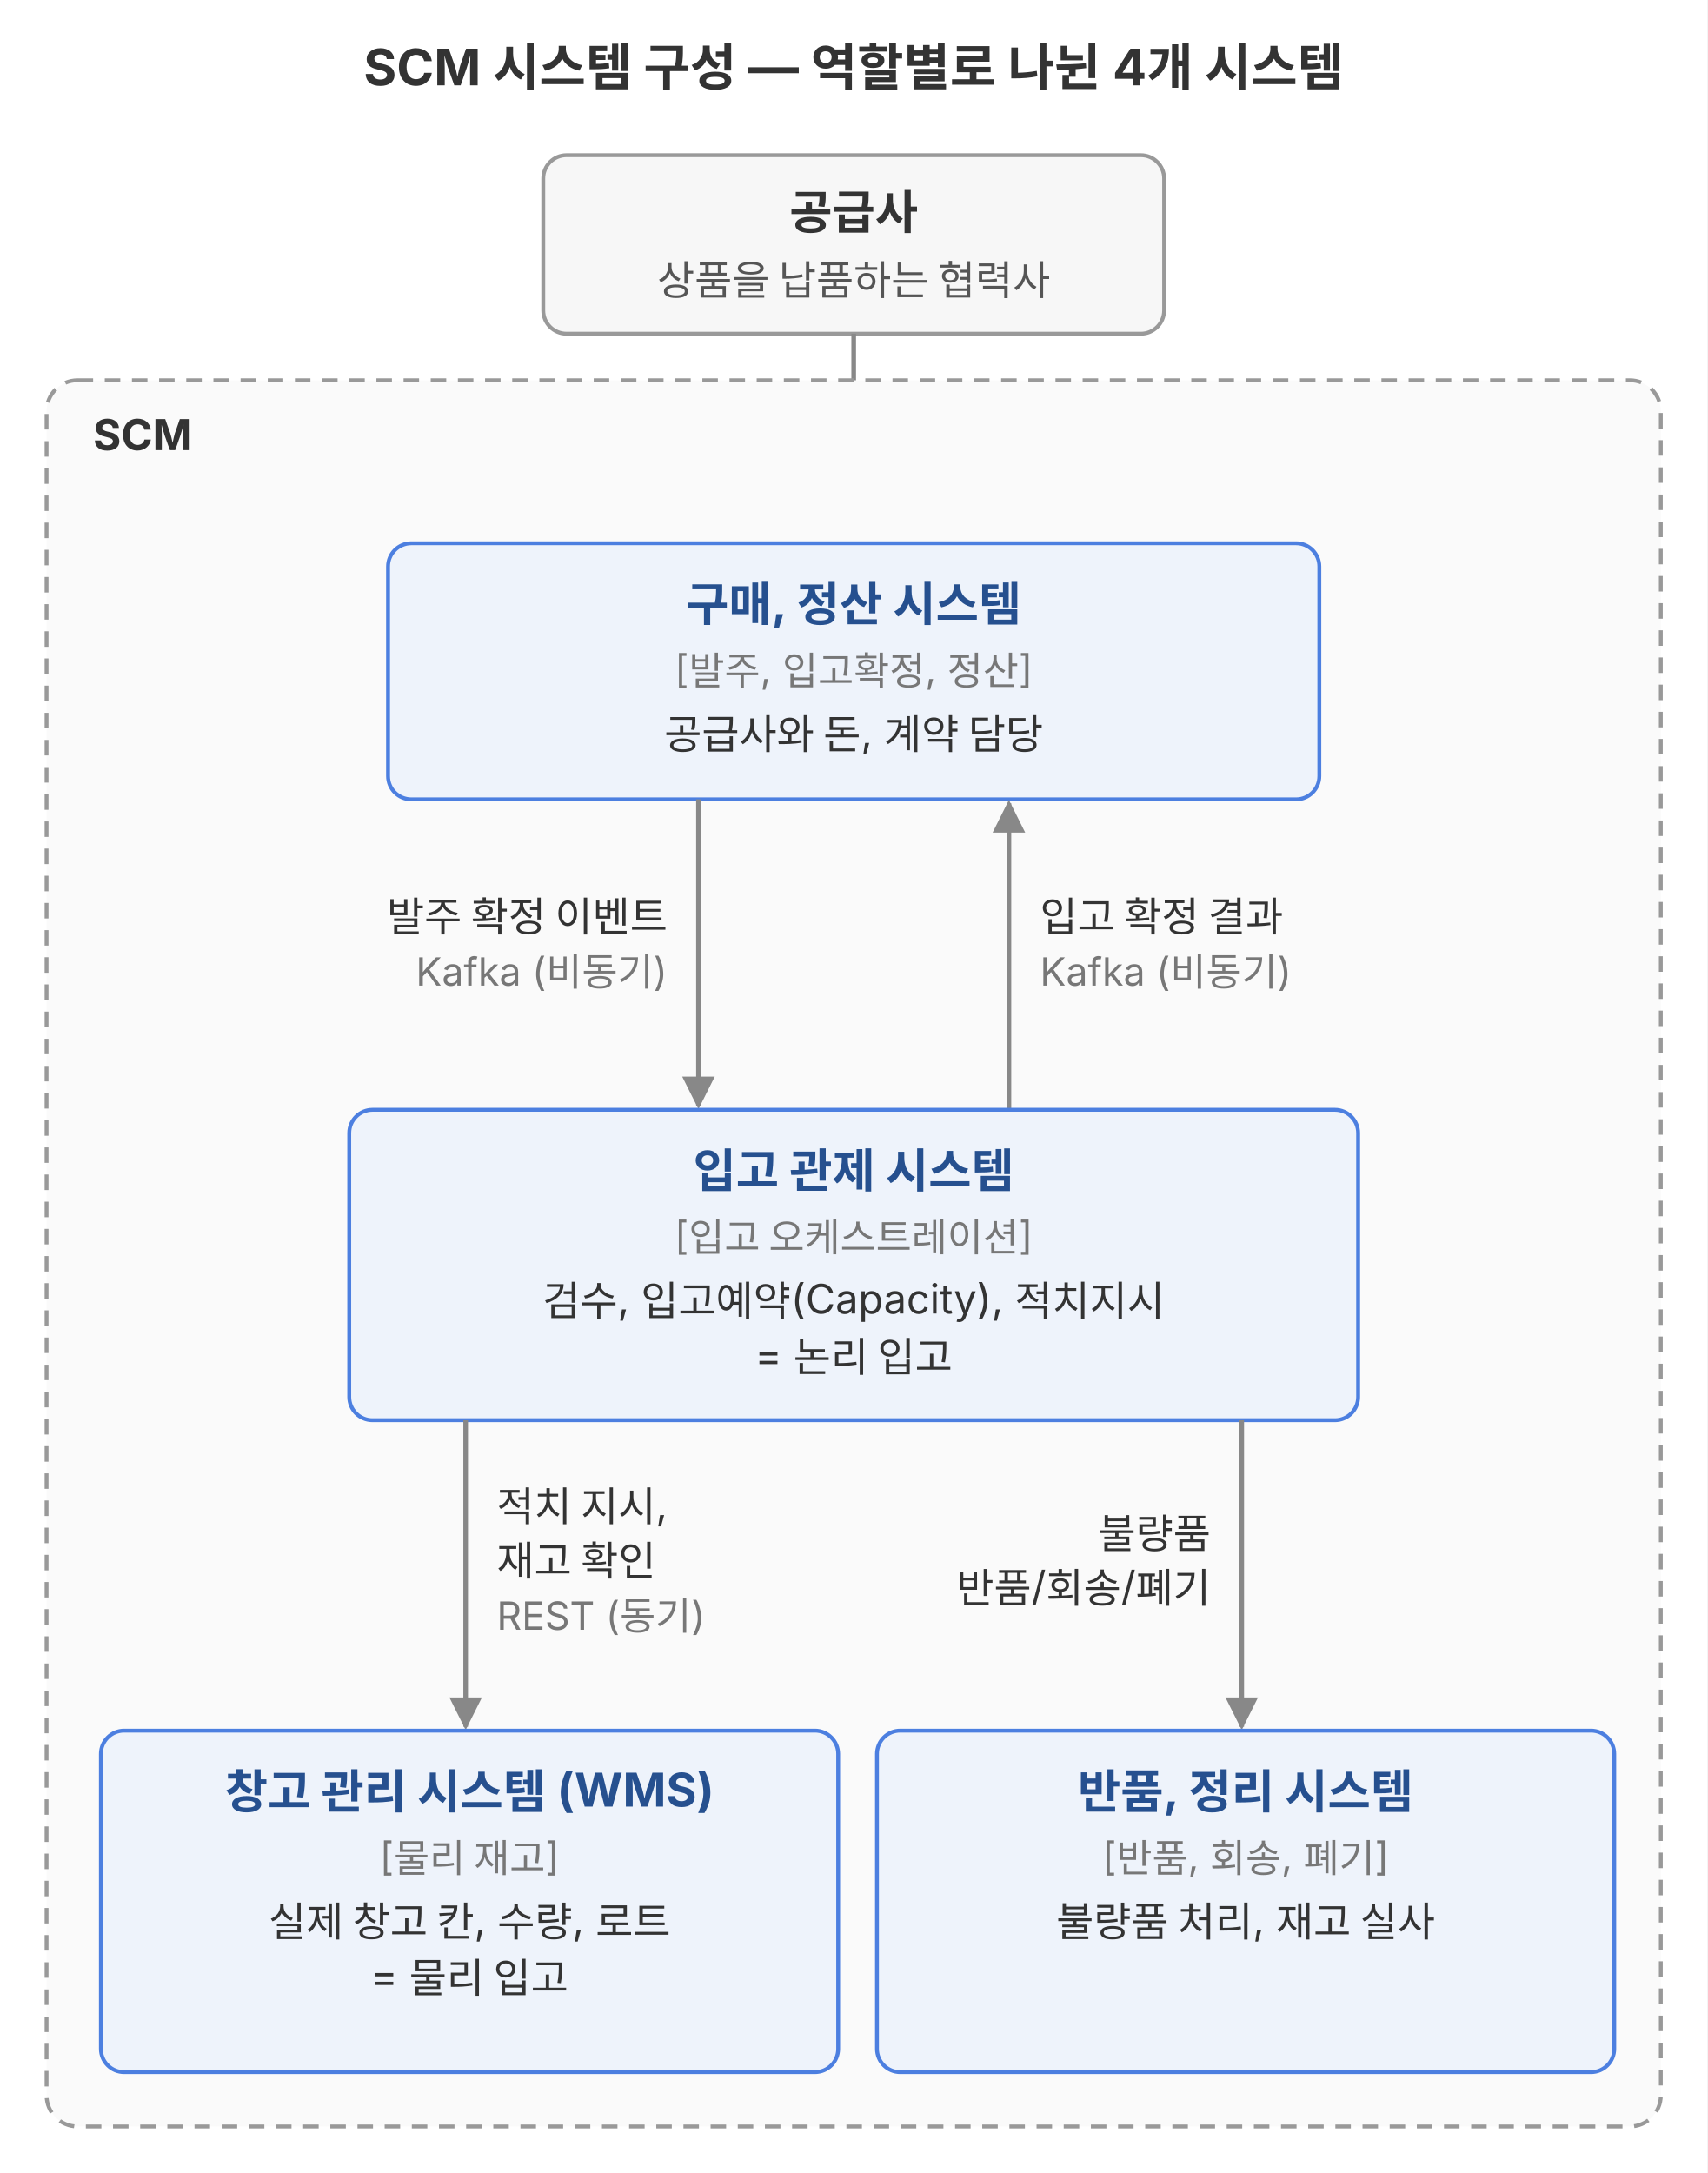
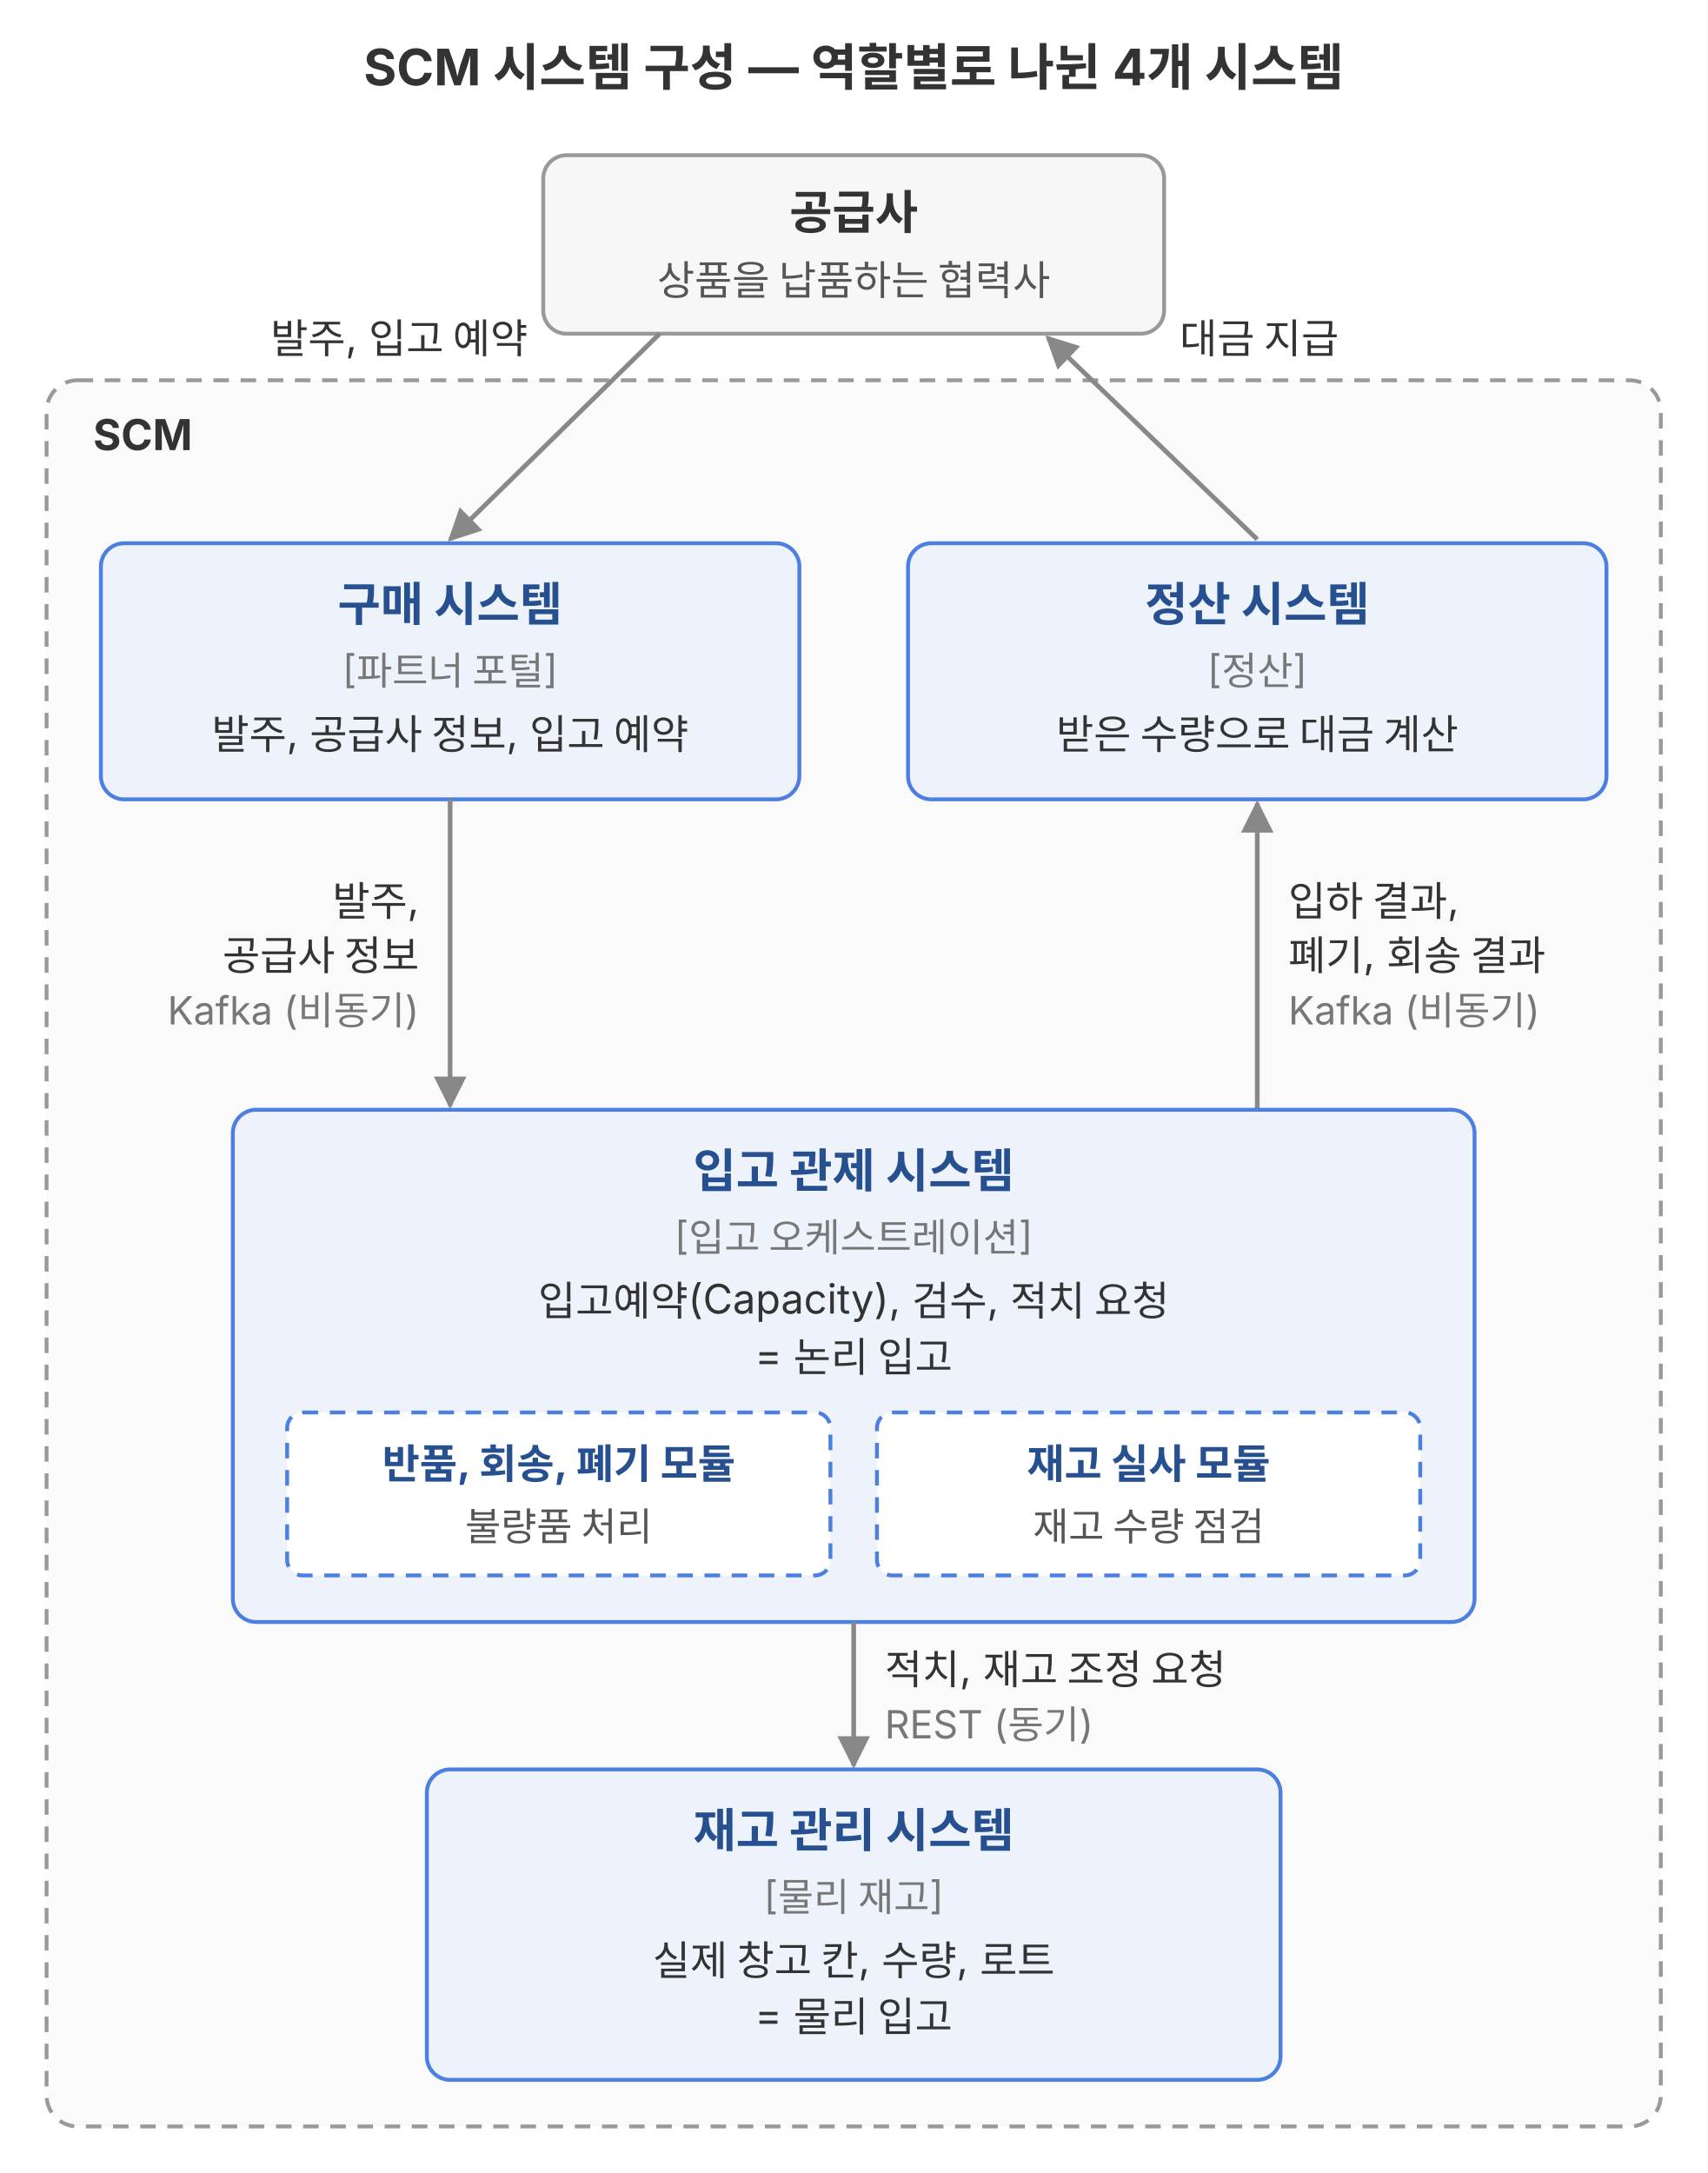
<svg xmlns="http://www.w3.org/2000/svg" width="440" height="560" viewBox="0 0 440 560" font-family="-apple-system, 'Segoe UI', 'Noto Sans KR', sans-serif">
  <defs>
    <marker id="ah" viewBox="0 0 10 10" refX="9" refY="5" markerWidth="7" markerHeight="7" orient="auto-start-reverse">
      <path d="M0,0 L10,5 L0,10 z" fill="#888" />
    </marker>
  </defs>
  <rect x="0" y="0" width="440" height="560" fill="#FFFFFF" />
  <text x="220.0" y="22" font-size="13" fill="#333" text-anchor="middle" font-weight="bold">SCM 시스템 구성 — 역할별로 나뉜 4개 시스템</text>
  <rect x="140" y="40" width="160" height="46" rx="6" fill="#F7F7F7" stroke="#999999" />
  <text x="220" y="59" font-size="12" fill="#333" text-anchor="middle" font-weight="bold">공급사</text>
  <text x="220" y="76" font-size="10.5" fill="#555" text-anchor="middle">상품을 납품하는 협력사</text>
-   <line x1="220" y1="86" x2="220" y2="139" stroke="#888" stroke-width="1.2" marker-end="url(#ah)" />
-   <text x="228" y="112" font-size="10.5" fill="#333" text-anchor="start">발주, 납품</text>
  <rect x="12" y="98" width="416" height="450" rx="8" fill="#FAFAFA" stroke="#999999" stroke-dasharray="4 3" />
  <text x="24" y="116" font-size="11" fill="#333" text-anchor="start" font-weight="bold">SCM</text>
-   <rect x="100" y="140" width="240" height="66" rx="6" fill="#EEF3FB" stroke="#4C7FE0" />
-   <text x="220.0" y="160" font-size="12" fill="#26508F" text-anchor="middle" font-weight="bold">구매, 정산 시스템</text>
-   <text x="220.0" y="176" font-size="10" fill="#777" text-anchor="middle">[발주, 입고확정, 정산]</text>
-   <text x="220.0" y="193" font-size="10.5" fill="#333" text-anchor="middle">공급사와 돈, 계약 담당</text>
-   <line x1="180" y1="206" x2="180" y2="285" stroke="#888" stroke-width="1.2" marker-end="url(#ah)" />
-   <text x="172" y="240" font-size="10.5" fill="#333" text-anchor="end">발주 확정 이벤트</text>
-   <text x="172" y="254" font-size="10" fill="#777" text-anchor="end">Kafka (비동기)</text>
-   <line x1="260" y1="286" x2="260" y2="207" stroke="#888" stroke-width="1.2" marker-end="url(#ah)" />
-   <text x="268" y="240" font-size="10.5" fill="#333" text-anchor="start">입고 확정 결과</text>
-   <text x="268" y="254" font-size="10" fill="#777" text-anchor="start">Kafka (비동기)</text>
-   <rect x="90" y="286" width="260" height="80" rx="6" fill="#EEF3FB" stroke="#4C7FE0" />
+   <line x1="170" y1="86" x2="116" y2="139" stroke="#888" stroke-width="1.2" marker-end="url(#ah)" />
+   <text x="136" y="91" font-size="10.5" fill="#333" text-anchor="end">발주, 입고 예약</text>
+   <line x1="324" y1="139" x2="270" y2="87" stroke="#888" stroke-width="1.2" marker-end="url(#ah)" />
+   <text x="304" y="91" font-size="10.5" fill="#333" text-anchor="start">대금 지급</text>
+   <rect x="26" y="140" width="180" height="66" rx="6" fill="#EEF3FB" stroke="#4C7FE0" />
+   <text x="116.0" y="160" font-size="12" fill="#26508F" text-anchor="middle" font-weight="bold">구매 시스템</text>
+   <text x="116.0" y="176" font-size="10" fill="#777" text-anchor="middle">[파트너 포털]</text>
+   <text x="116.0" y="193" font-size="10.5" fill="#333" text-anchor="middle">발주, 공급사 정보, 입고 예약</text>
+   <rect x="234" y="140" width="180" height="66" rx="6" fill="#EEF3FB" stroke="#4C7FE0" />
+   <text x="324.0" y="160" font-size="12" fill="#26508F" text-anchor="middle" font-weight="bold">정산 시스템</text>
+   <text x="324.0" y="176" font-size="10" fill="#777" text-anchor="middle">[정산]</text>
+   <text x="324.0" y="193" font-size="10.5" fill="#333" text-anchor="middle">받은 수량으로 대금 계산</text>
+   <line x1="116" y1="206" x2="116" y2="285" stroke="#888" stroke-width="1.2" marker-end="url(#ah)" />
+   <text x="108" y="236" font-size="10.5" fill="#333" text-anchor="end">발주,</text>
+   <text x="108" y="250" font-size="10.5" fill="#333" text-anchor="end">공급사 정보</text>
+   <text x="108" y="264" font-size="10" fill="#777" text-anchor="end">Kafka (비동기)</text>
+   <line x1="324" y1="286" x2="324" y2="207" stroke="#888" stroke-width="1.2" marker-end="url(#ah)" />
+   <text x="332" y="236" font-size="10.5" fill="#333" text-anchor="start">입하 결과,</text>
+   <text x="332" y="250" font-size="10.5" fill="#333" text-anchor="start">폐기, 회송 결과</text>
+   <text x="332" y="264" font-size="10" fill="#777" text-anchor="start">Kafka (비동기)</text>
+   <rect x="60" y="286" width="320" height="132" rx="6" fill="#EEF3FB" stroke="#4C7FE0" />
  <text x="220.0" y="306" font-size="12" fill="#26508F" text-anchor="middle" font-weight="bold">입고 관제 시스템</text>
  <text x="220.0" y="322" font-size="10" fill="#777" text-anchor="middle">[입고 오케스트레이션]</text>
-   <text x="220.0" y="339" font-size="10.5" fill="#333" text-anchor="middle">검수, 입고예약(Capacity), 적치지시</text>
+   <text x="220.0" y="339" font-size="10.5" fill="#333" text-anchor="middle">입고예약(Capacity), 검수, 적치 요청</text>
  <text x="220.0" y="353" font-size="10.5" fill="#333" text-anchor="middle">= 논리 입고</text>
-   <line x1="120" y1="366" x2="120" y2="445" stroke="#888" stroke-width="1.2" marker-end="url(#ah)" />
-   <text x="128" y="392" font-size="10.5" fill="#333" text-anchor="start">적치 지시,</text>
-   <text x="128" y="406" font-size="10.5" fill="#333" text-anchor="start">재고 확인</text>
-   <text x="128" y="420" font-size="10" fill="#777" text-anchor="start">REST (동기)</text>
-   <line x1="320" y1="366" x2="320" y2="445" stroke="#888" stroke-width="1.2" marker-end="url(#ah)" />
-   <text x="312" y="399" font-size="10.5" fill="#333" text-anchor="end">불량품</text>
-   <text x="312" y="413" font-size="10.5" fill="#333" text-anchor="end">반품/회송/폐기</text>
-   <rect x="26" y="446" width="190" height="88" rx="6" fill="#EEF3FB" stroke="#4C7FE0" />
-   <text x="121.0" y="466" font-size="12" fill="#26508F" text-anchor="middle" font-weight="bold">창고 관리 시스템 (WMS)</text>
-   <text x="121.0" y="482" font-size="10" fill="#777" text-anchor="middle">[물리 재고]</text>
-   <text x="121.0" y="499" font-size="10.5" fill="#333" text-anchor="middle">실제 창고 칸, 수량, 로트</text>
-   <text x="121.0" y="513" font-size="10.5" fill="#333" text-anchor="middle">= 물리 입고</text>
-   <rect x="226" y="446" width="190" height="88" rx="6" fill="#EEF3FB" stroke="#4C7FE0" />
-   <text x="321.0" y="466" font-size="12" fill="#26508F" text-anchor="middle" font-weight="bold">반품, 정리 시스템</text>
-   <text x="321.0" y="482" font-size="10" fill="#777" text-anchor="middle">[반품, 회송, 폐기]</text>
-   <text x="321.0" y="499" font-size="10.5" fill="#333" text-anchor="middle">불량품 처리, 재고 실사</text>
+   <rect x="74" y="364" width="140" height="42" rx="4" fill="#FFFFFF" stroke="#4C7FE0" stroke-dasharray="4 3" />
+   <text x="144.0" y="381" font-size="10.5" fill="#26508F" text-anchor="middle" font-weight="bold">반품, 회송, 폐기 모듈</text>
+   <text x="144.0" y="397" font-size="10" fill="#555" text-anchor="middle">불량품 처리</text>
+   <rect x="226" y="364" width="140" height="42" rx="4" fill="#FFFFFF" stroke="#4C7FE0" stroke-dasharray="4 3" />
+   <text x="296.0" y="381" font-size="10.5" fill="#26508F" text-anchor="middle" font-weight="bold">재고 실사 모듈</text>
+   <text x="296.0" y="397" font-size="10" fill="#555" text-anchor="middle">재고 수량 점검</text>
+   <line x1="220" y1="418" x2="220" y2="455" stroke="#888" stroke-width="1.2" marker-end="url(#ah)" />
+   <text x="228" y="434" font-size="10.5" fill="#333" text-anchor="start">적치, 재고 조정 요청</text>
+   <text x="228" y="448" font-size="10" fill="#777" text-anchor="start">REST (동기)</text>
+   <rect x="110" y="456" width="220" height="80" rx="6" fill="#EEF3FB" stroke="#4C7FE0" />
+   <text x="220.0" y="476" font-size="12" fill="#26508F" text-anchor="middle" font-weight="bold">재고 관리 시스템</text>
+   <text x="220.0" y="492" font-size="10" fill="#777" text-anchor="middle">[물리 재고]</text>
+   <text x="220.0" y="509" font-size="10.5" fill="#333" text-anchor="middle">실제 창고 칸, 수량, 로트</text>
+   <text x="220.0" y="523" font-size="10.5" fill="#333" text-anchor="middle">= 물리 입고</text>
</svg>
